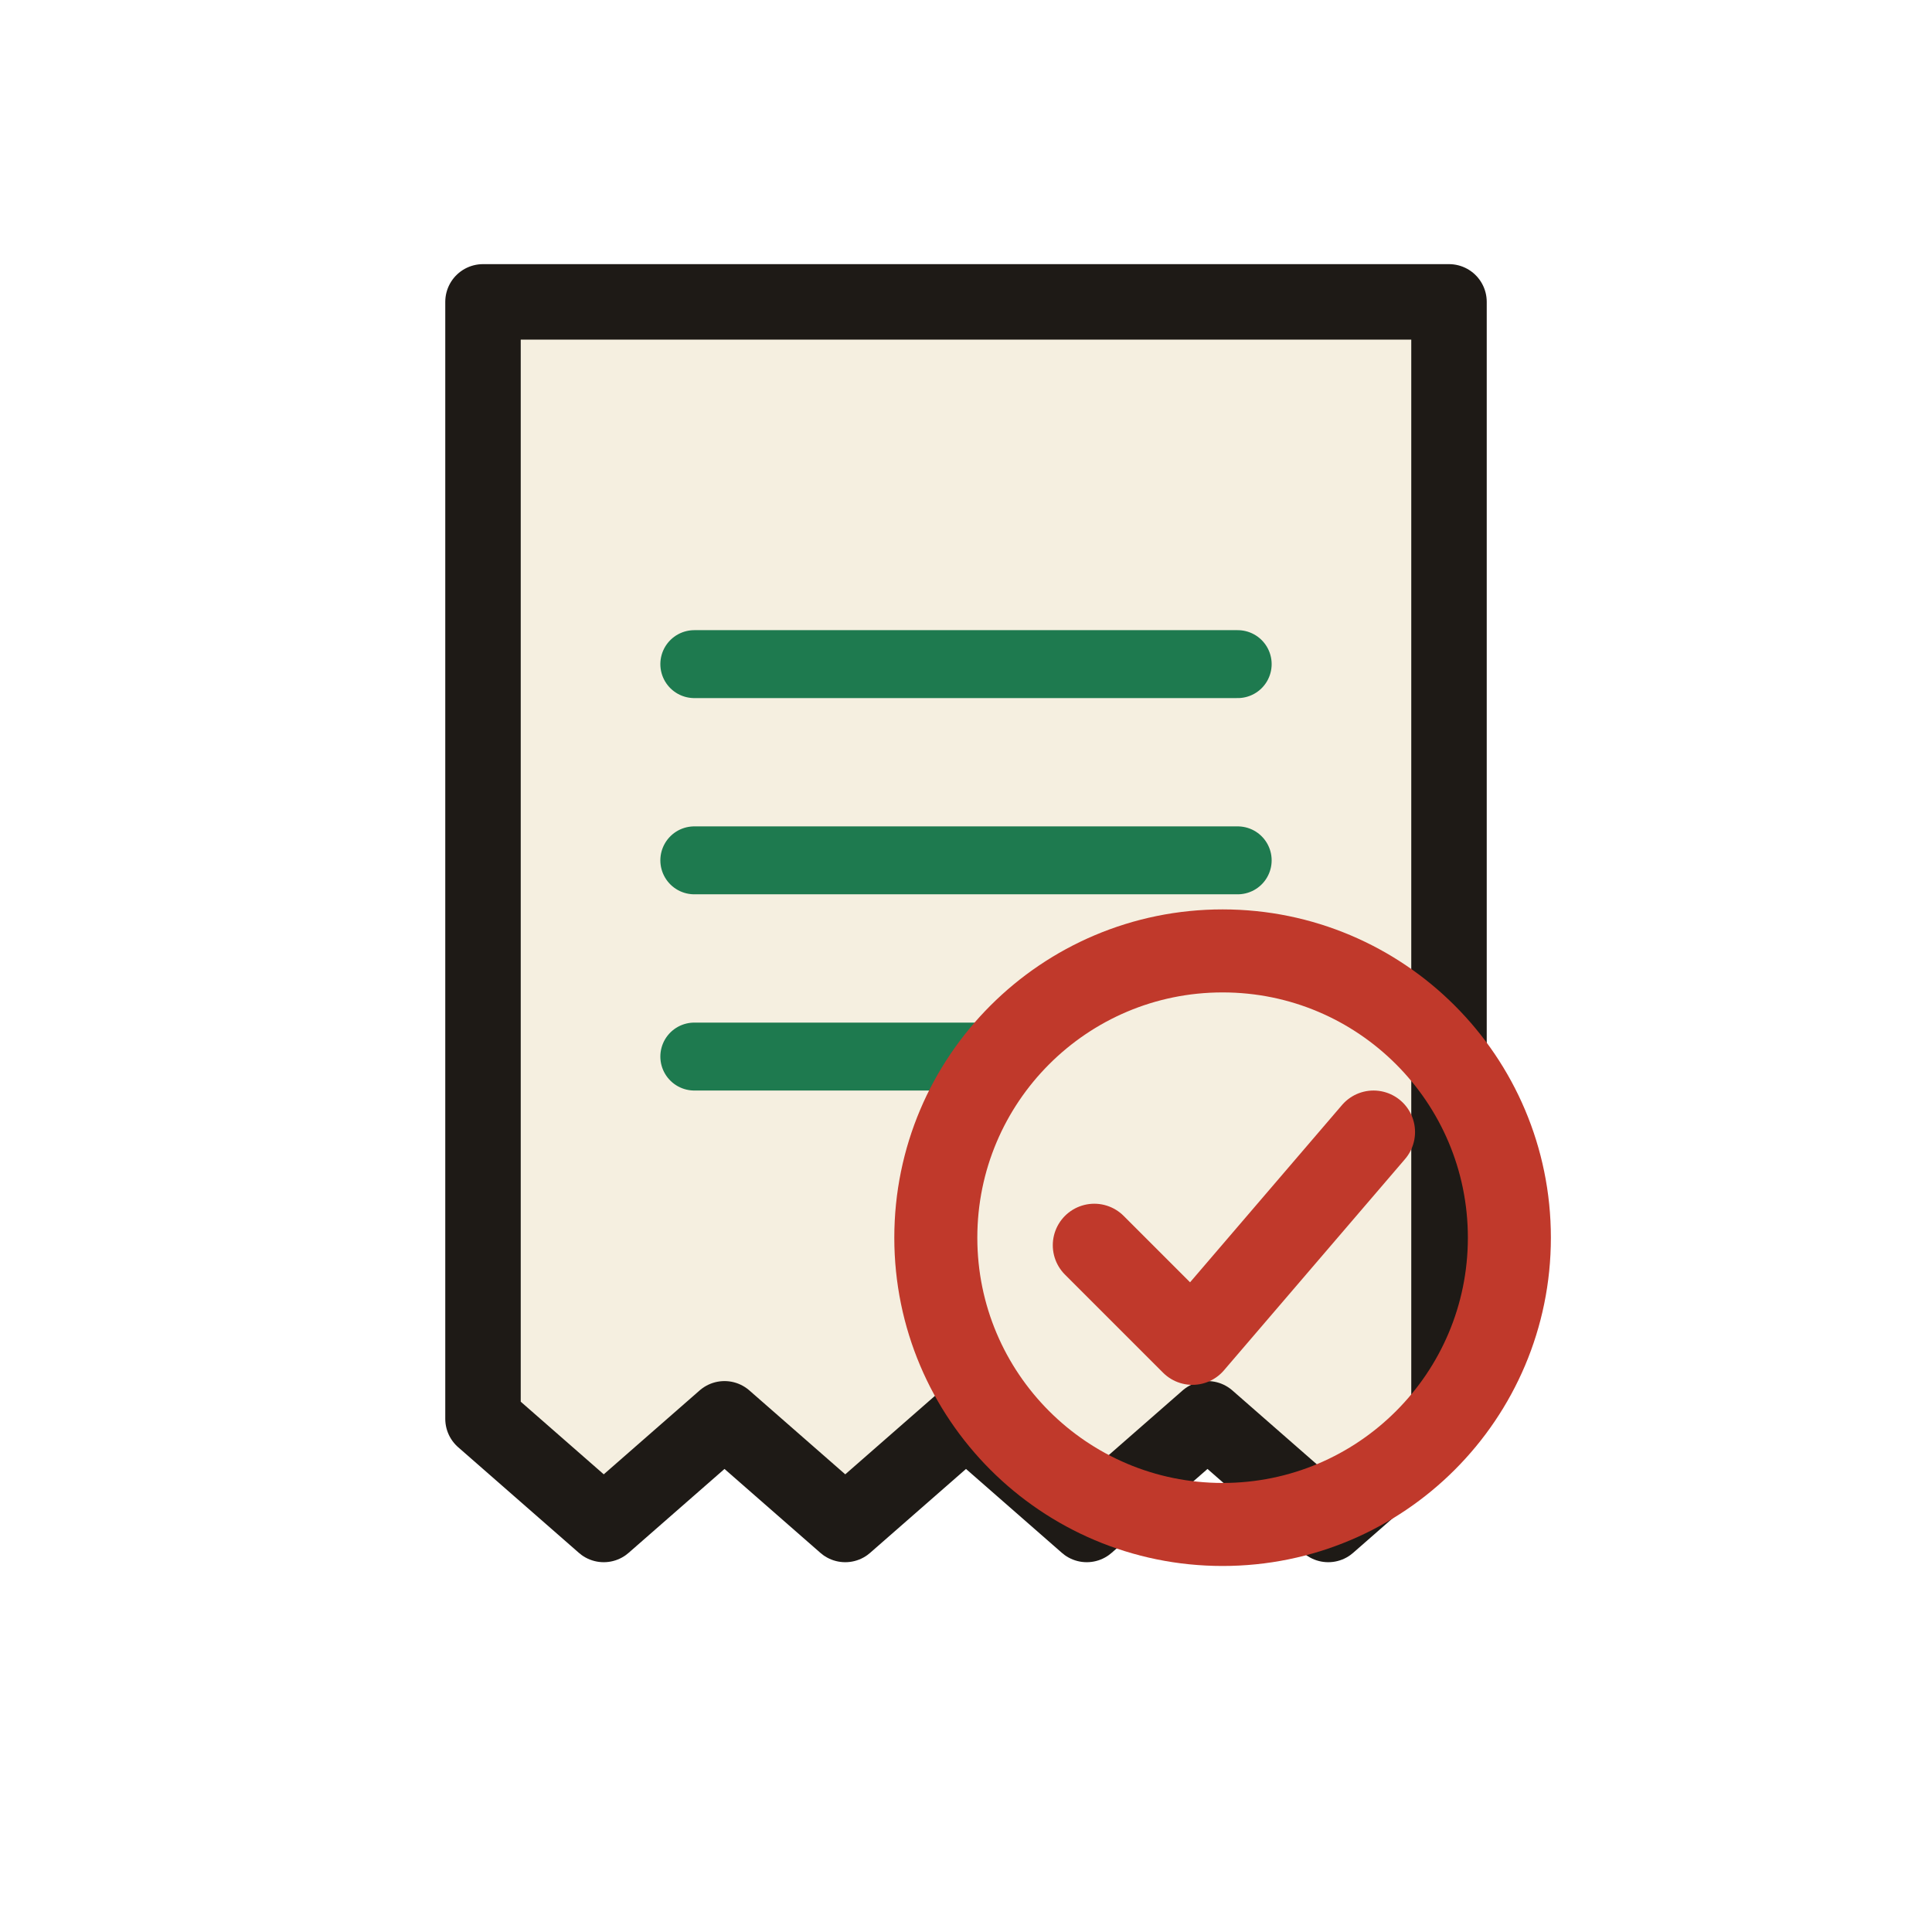
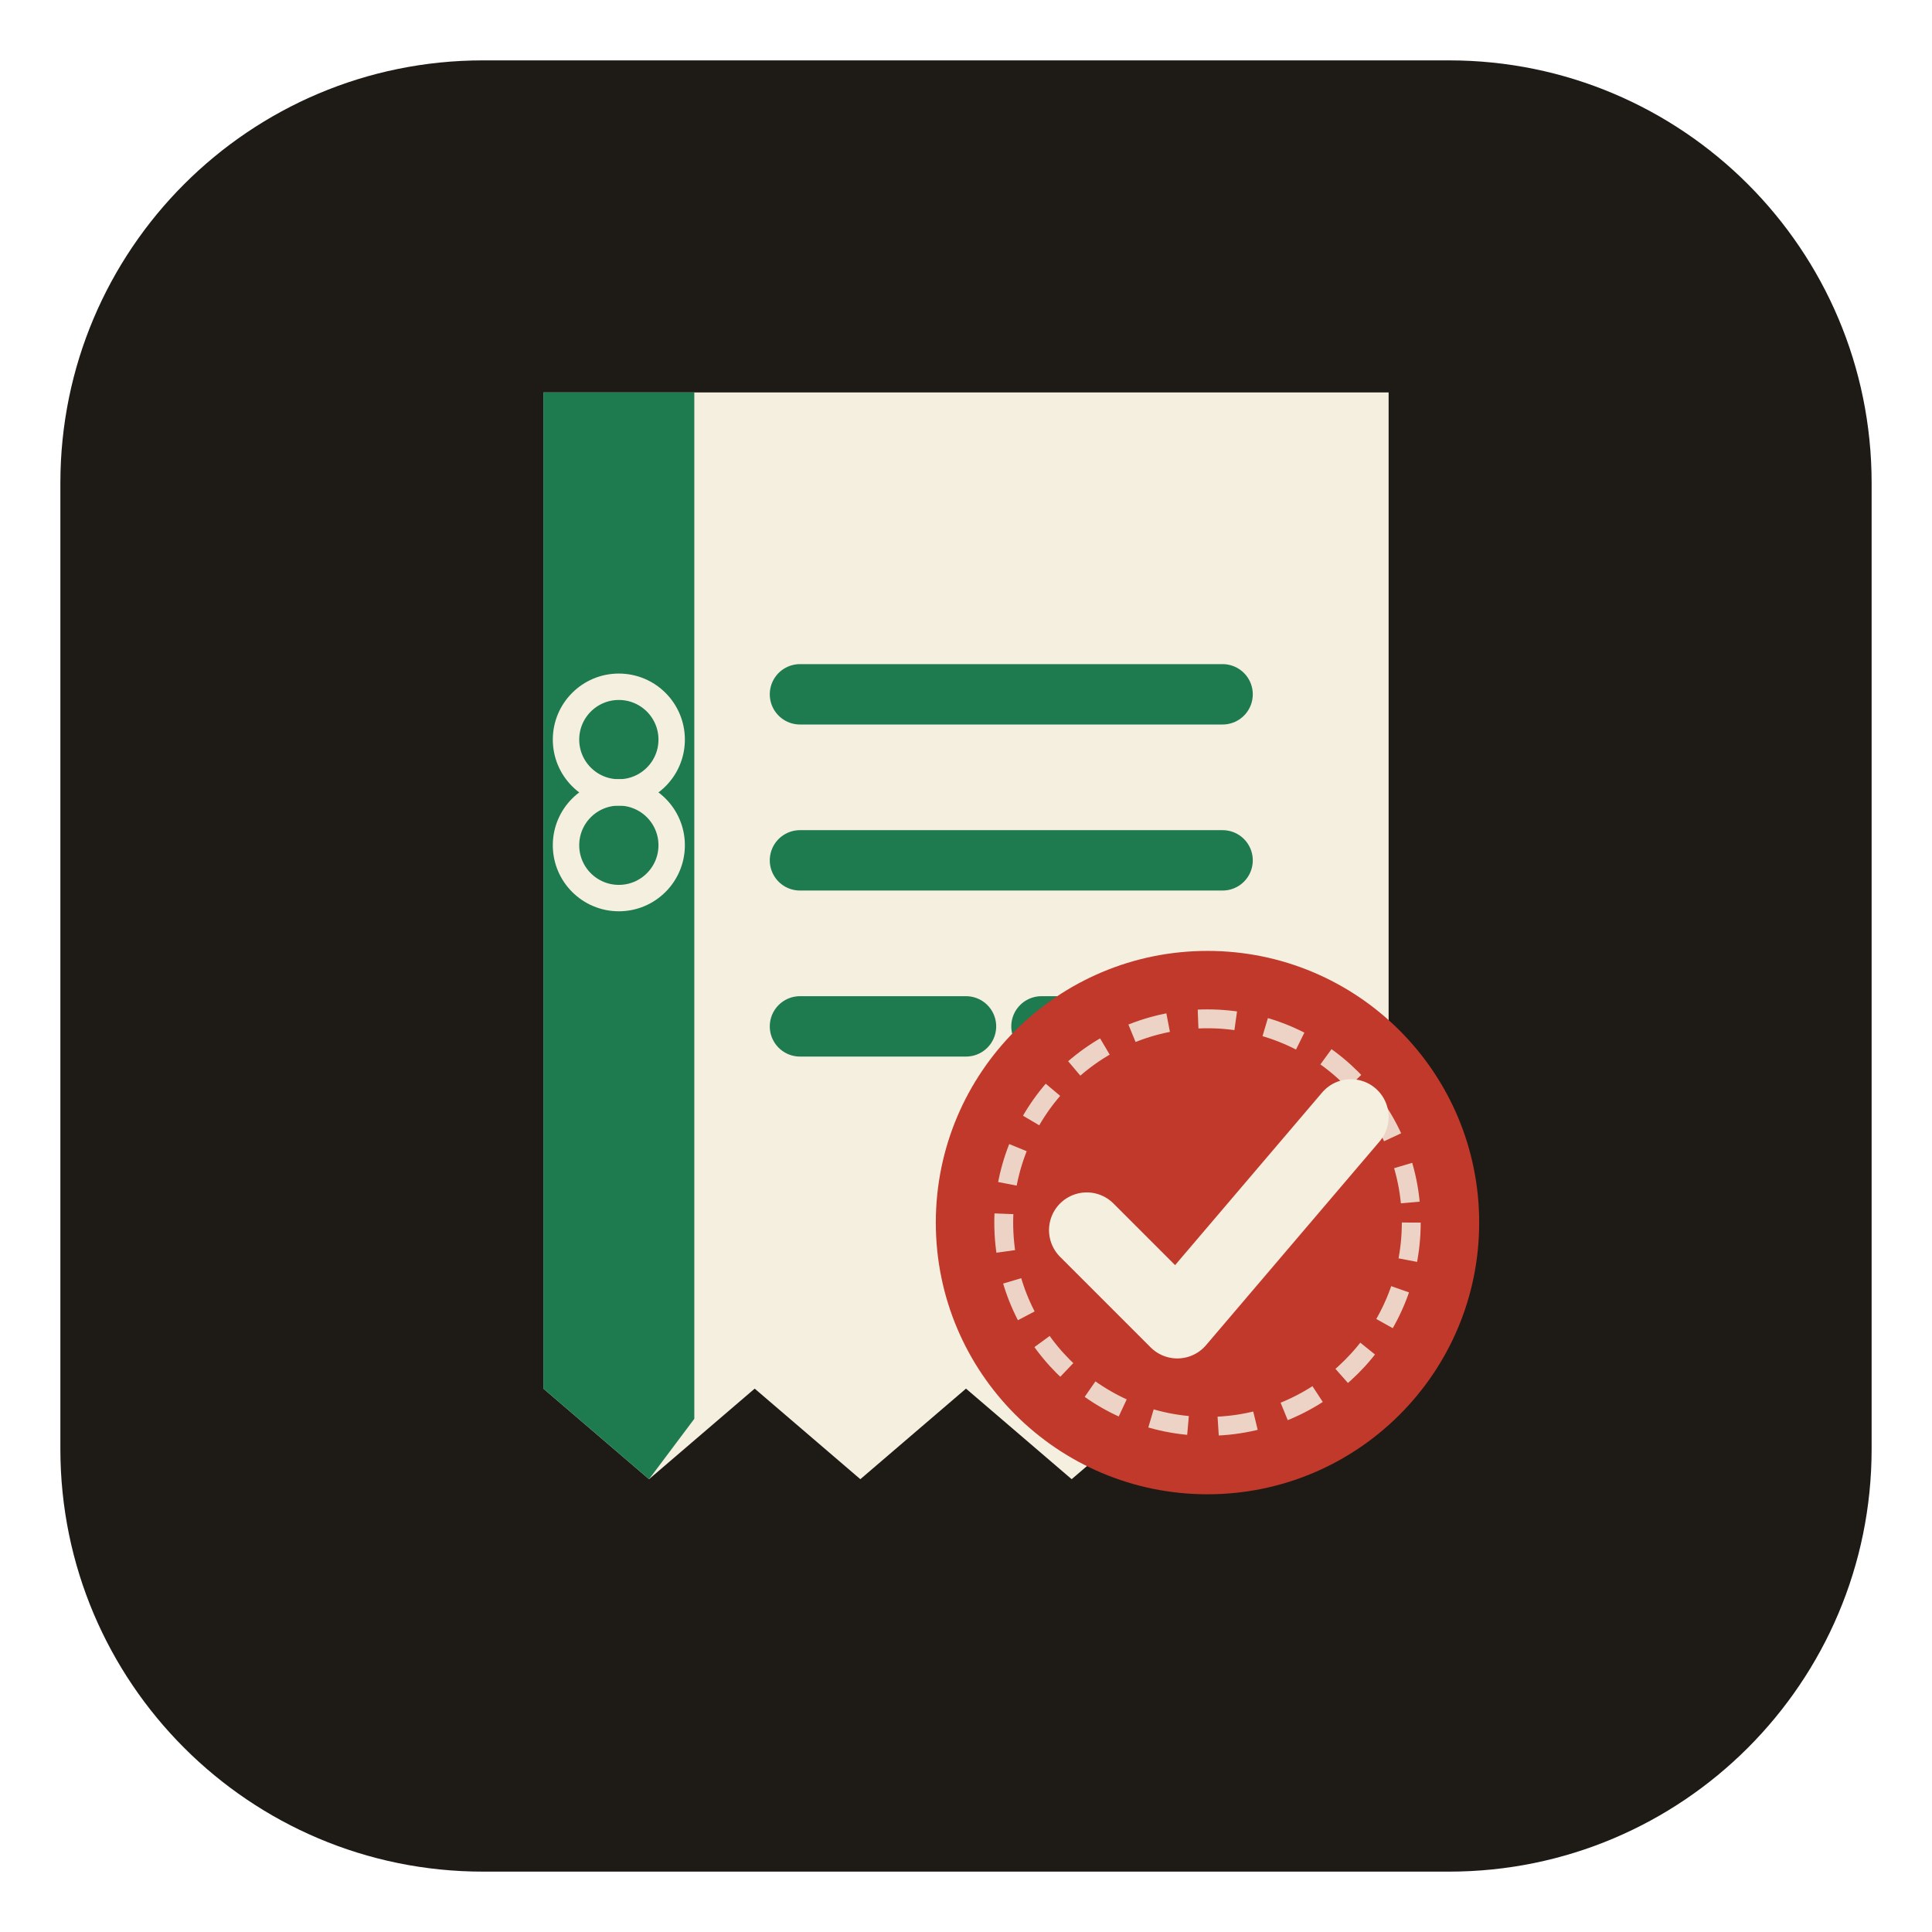
- <svg xmlns="http://www.w3.org/2000/svg" viewBox="0 0 256 256" role="img" aria-label="fielog logo — event log with verification stamp">
-   <path d="M64 40 H192 V188 L176 202 L160 188 L144 202 L128 188 L112 202 L96 188 L80 202 L64 188 Z" fill="#F5EFE0" stroke="#1E1A16" stroke-width="10" stroke-linejoin="round" />
-   <g stroke="#1E7A4F" stroke-width="9" stroke-linecap="round">
-     <line x1="92" y1="88" x2="164" y2="88" />
-     <line x1="92" y1="114" x2="164" y2="114" />
-     <line x1="92" y1="140" x2="132" y2="140" />
+ <svg xmlns="http://www.w3.org/2000/svg" viewBox="0 0 256 256" role="img" aria-label="Fielog logo — record card with verification stamp">
+   <rect x="8" y="8" width="240" height="240" rx="56" fill="#1E1A16" />
+   <path d="M72 52 H184 V184 L170 196 L156 184 L142 196 L128 184 L114 196 L100 184 L86 196 L72 184 Z" fill="#F5EFE0" />
+   <path d="M72 52 H92 V188 L86 196 L72 184 Z" fill="#1E7A4F" />
+   <g fill="none" stroke="#F5EFE0" stroke-width="3.5">
+     <circle cx="82" cy="98" r="7" />
+     <circle cx="82" cy="112" r="7" />
  </g>
-   <circle cx="162" cy="164" r="38" fill="none" stroke="#C0392B" stroke-width="11" />
-   <path d="M145 165 L158 178 L182 150" fill="none" stroke="#C0392B" stroke-width="11" stroke-linecap="round" stroke-linejoin="round" />
+   <g stroke="#1E7A4F" stroke-width="8" stroke-linecap="round">
+     <line x1="106" y1="92" x2="162" y2="92" />
+     <line x1="106" y1="114" x2="162" y2="114" />
+     <line x1="106" y1="136" x2="128" y2="136" />
+     <line x1="138" y1="136" x2="152" y2="136" />
+   </g>
+   <circle cx="160" cy="162" r="36" fill="#C0392B" />
+   <circle cx="160" cy="162" r="27" fill="none" stroke="#F5EFE0" stroke-width="2.5" stroke-dasharray="5 4" opacity="0.85" />
+   <path d="M144 163 L156 175 L179 148" fill="none" stroke="#F5EFE0" stroke-width="10" stroke-linecap="round" stroke-linejoin="round" />
</svg>
